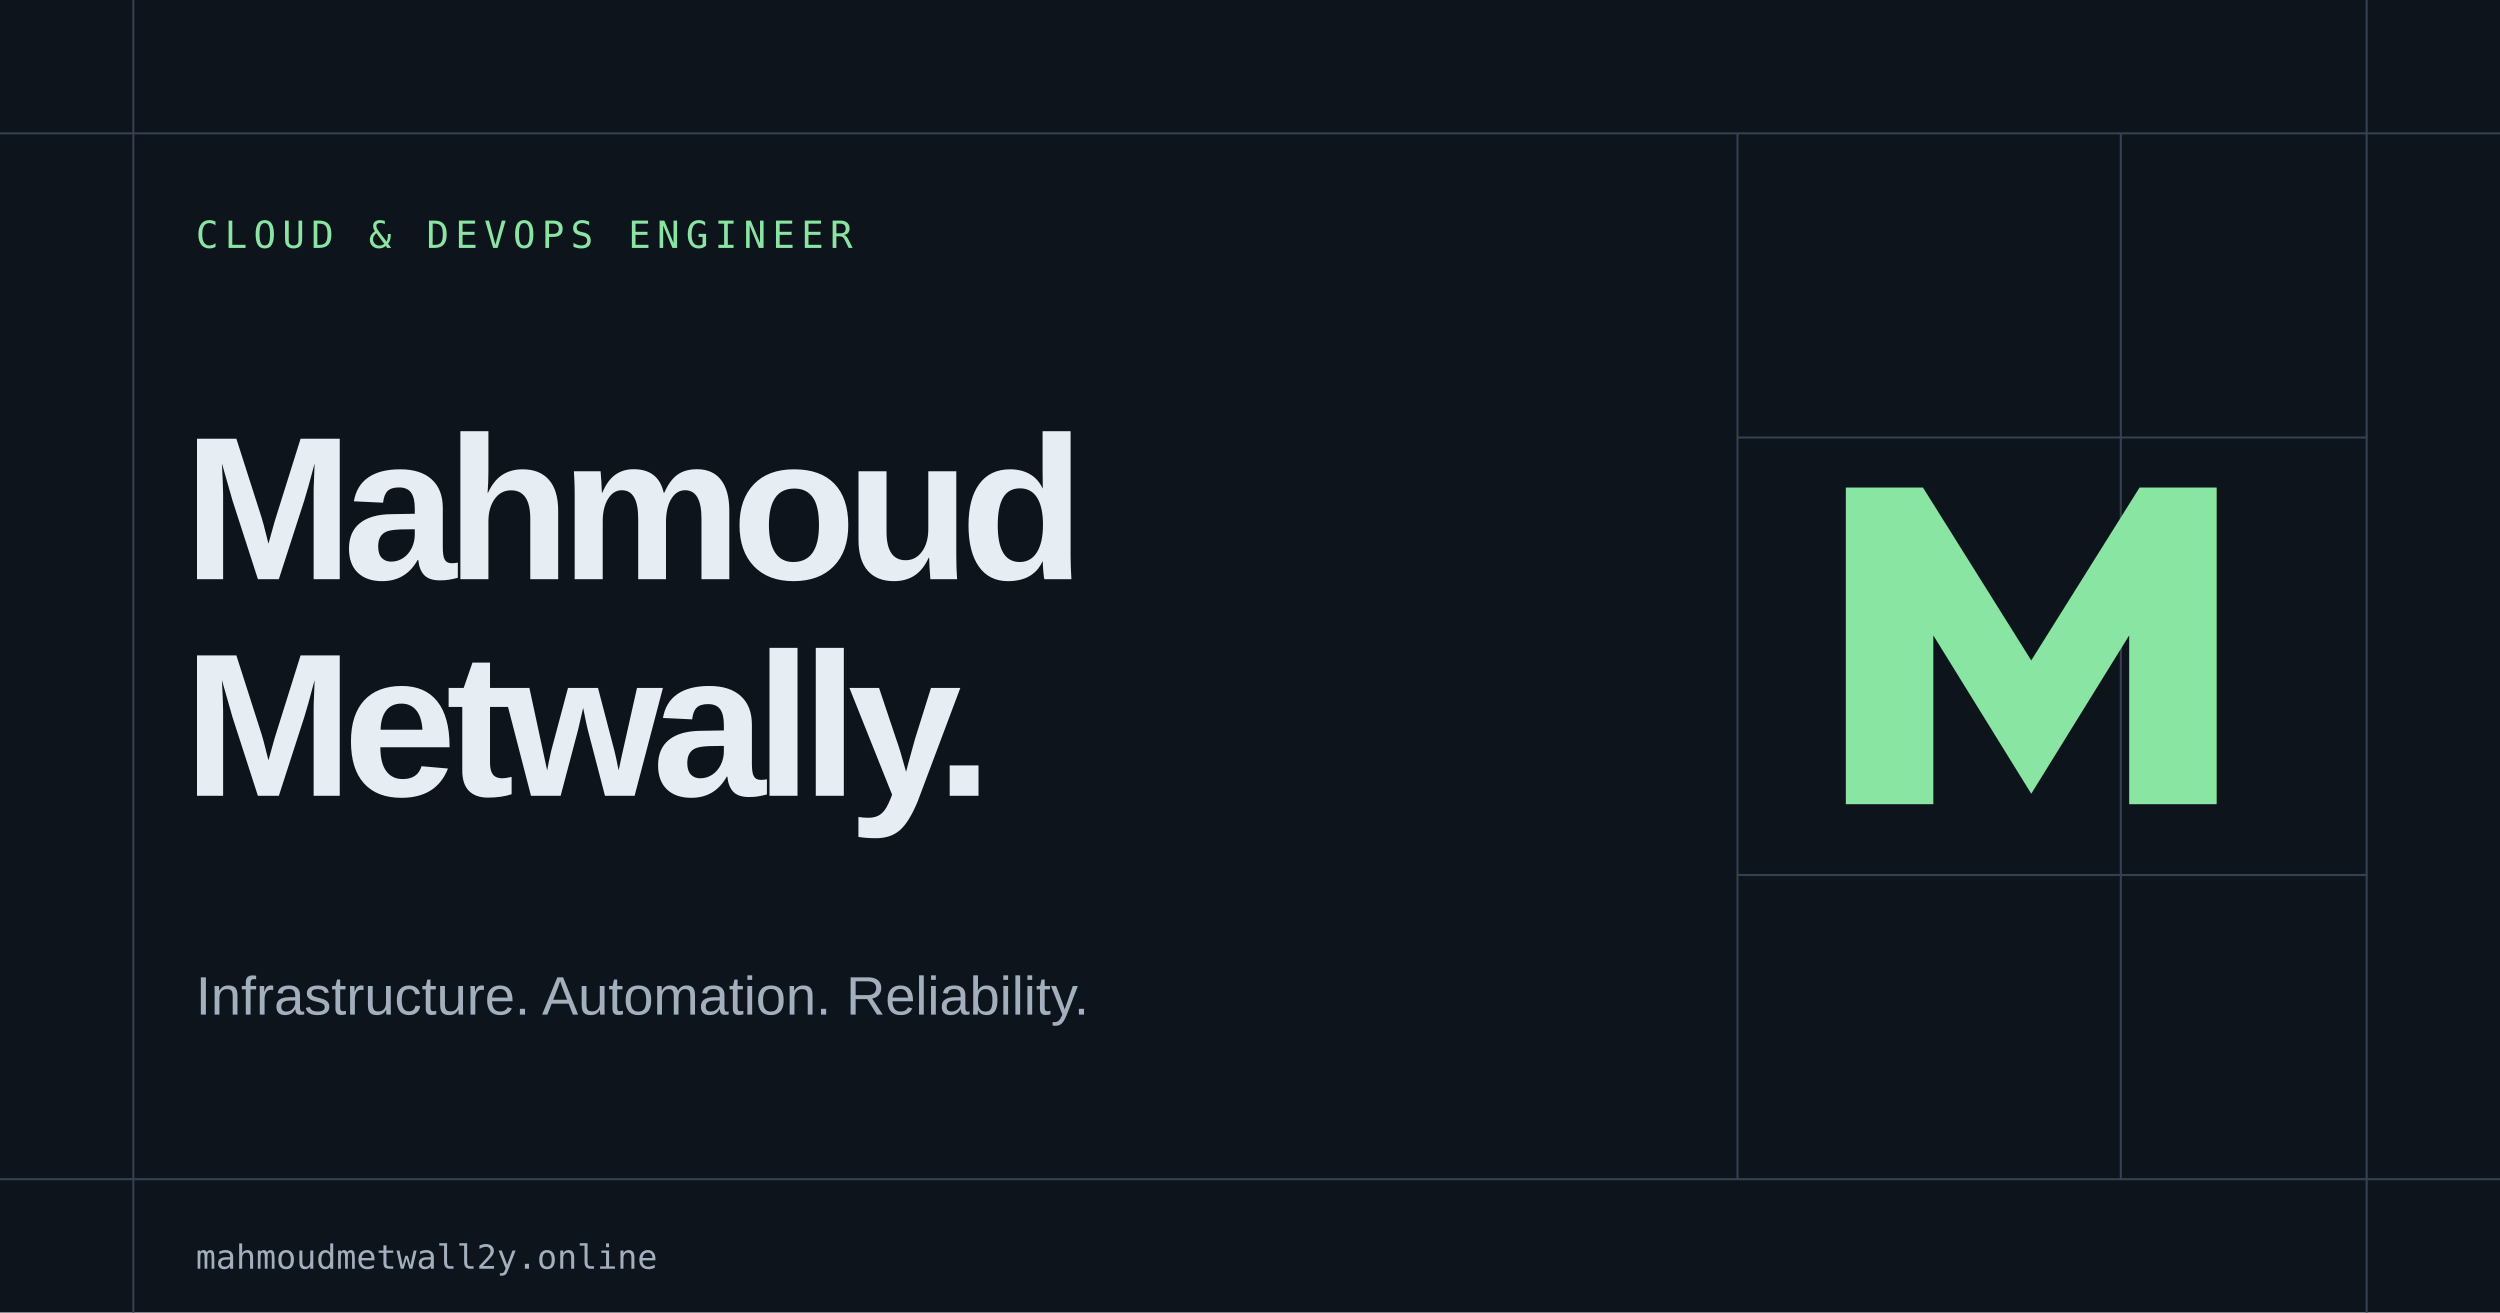
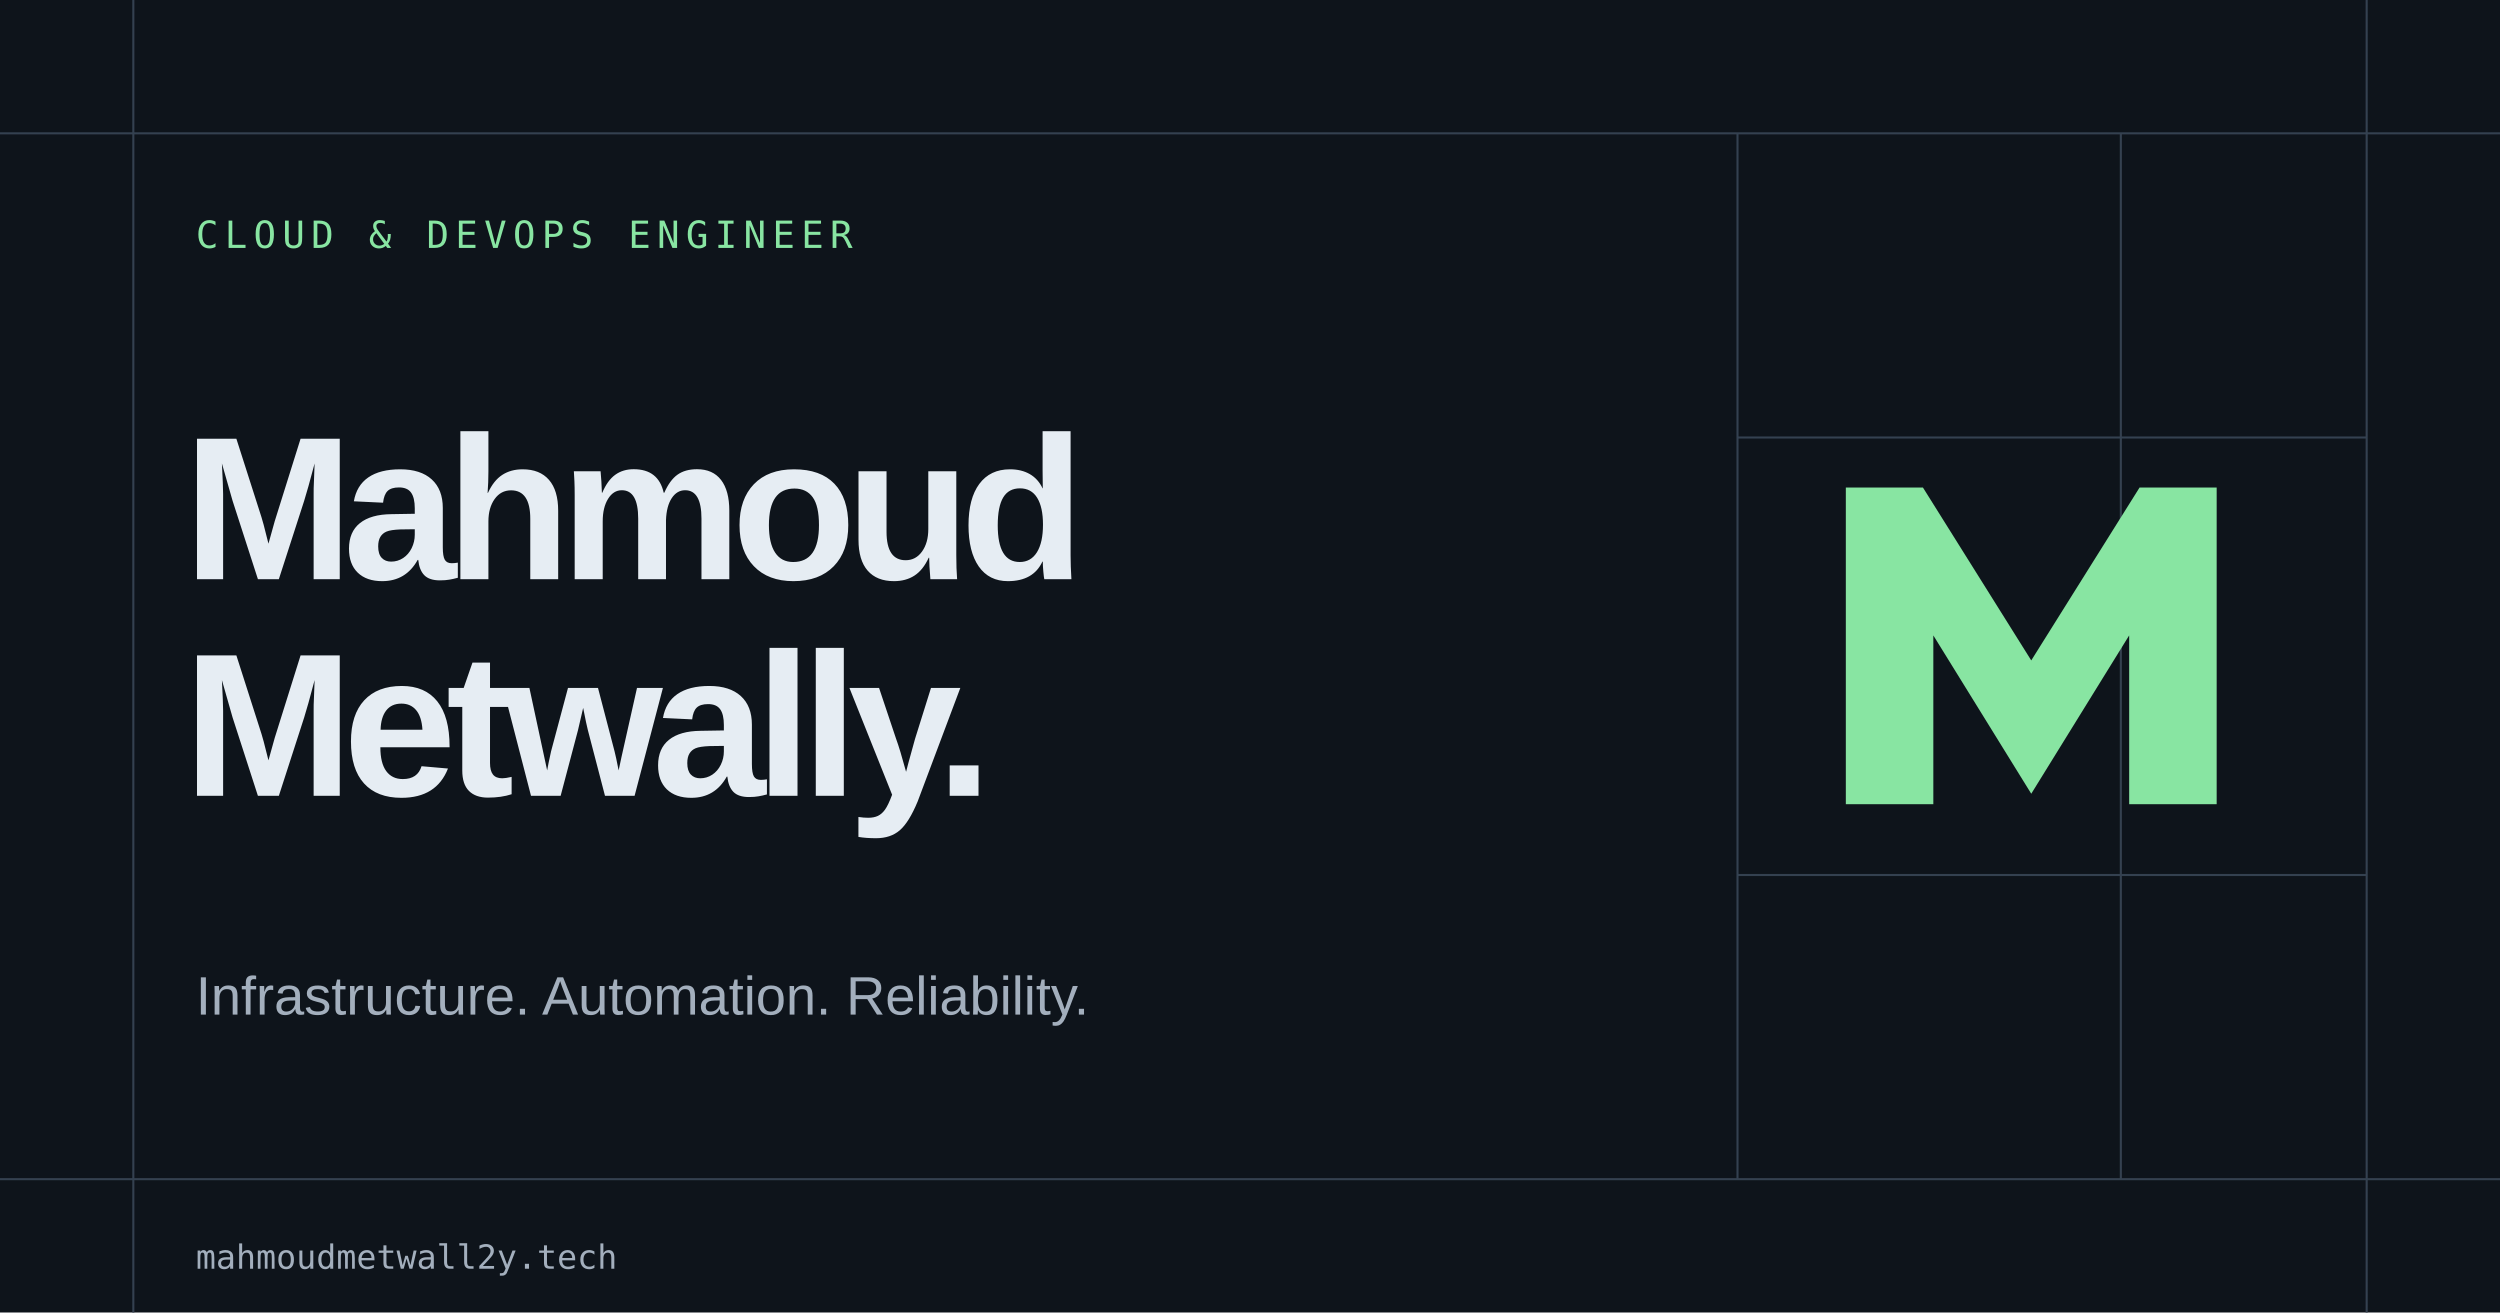
<svg xmlns="http://www.w3.org/2000/svg" width="1200" height="630" viewBox="0 0 1200 630">
  <rect width="1200" height="630" fill="#0e141b" />
  <g stroke="#344150" stroke-width="1">
    <path d="M64 0V630M1136 0V630M0 64H1200M0 566H1200" />
    <path d="M834 64V566M1018 64V566M834 210H1136M834 420H1136" />
  </g>
  <text x="94" y="119" fill="#88e5a2" font-family="monospace" font-size="18" letter-spacing="3">CLOUD &amp; DEVOPS ENGINEER</text>
  <text x="88" y="278" fill="#e6edf3" font-family="Arial, sans-serif" font-size="98" font-weight="700" letter-spacing="-5">Mahmoud</text>
  <text x="88" y="382" fill="#e6edf3" font-family="Arial, sans-serif" font-size="98" font-weight="700" letter-spacing="-5">Metwally.</text>
  <text x="94" y="487" fill="#a3afbd" font-family="Arial, sans-serif" font-size="26">Infrastructure. Automation. Reliability.</text>
  <path d="M886 386V234h37l52 83 52-83h37v152h-42v-81l-47 76-47-76v81Z" fill="#88e5a2" />
-   <text x="94" y="609" fill="#a3afbd" font-family="monospace" font-size="16">mahmoudmetwall2y.online</text>
+   <text x="94" y="609" fill="#a3afbd" font-family="monospace" font-size="16">mahmoudmetwall2y.tech</text>
</svg>
